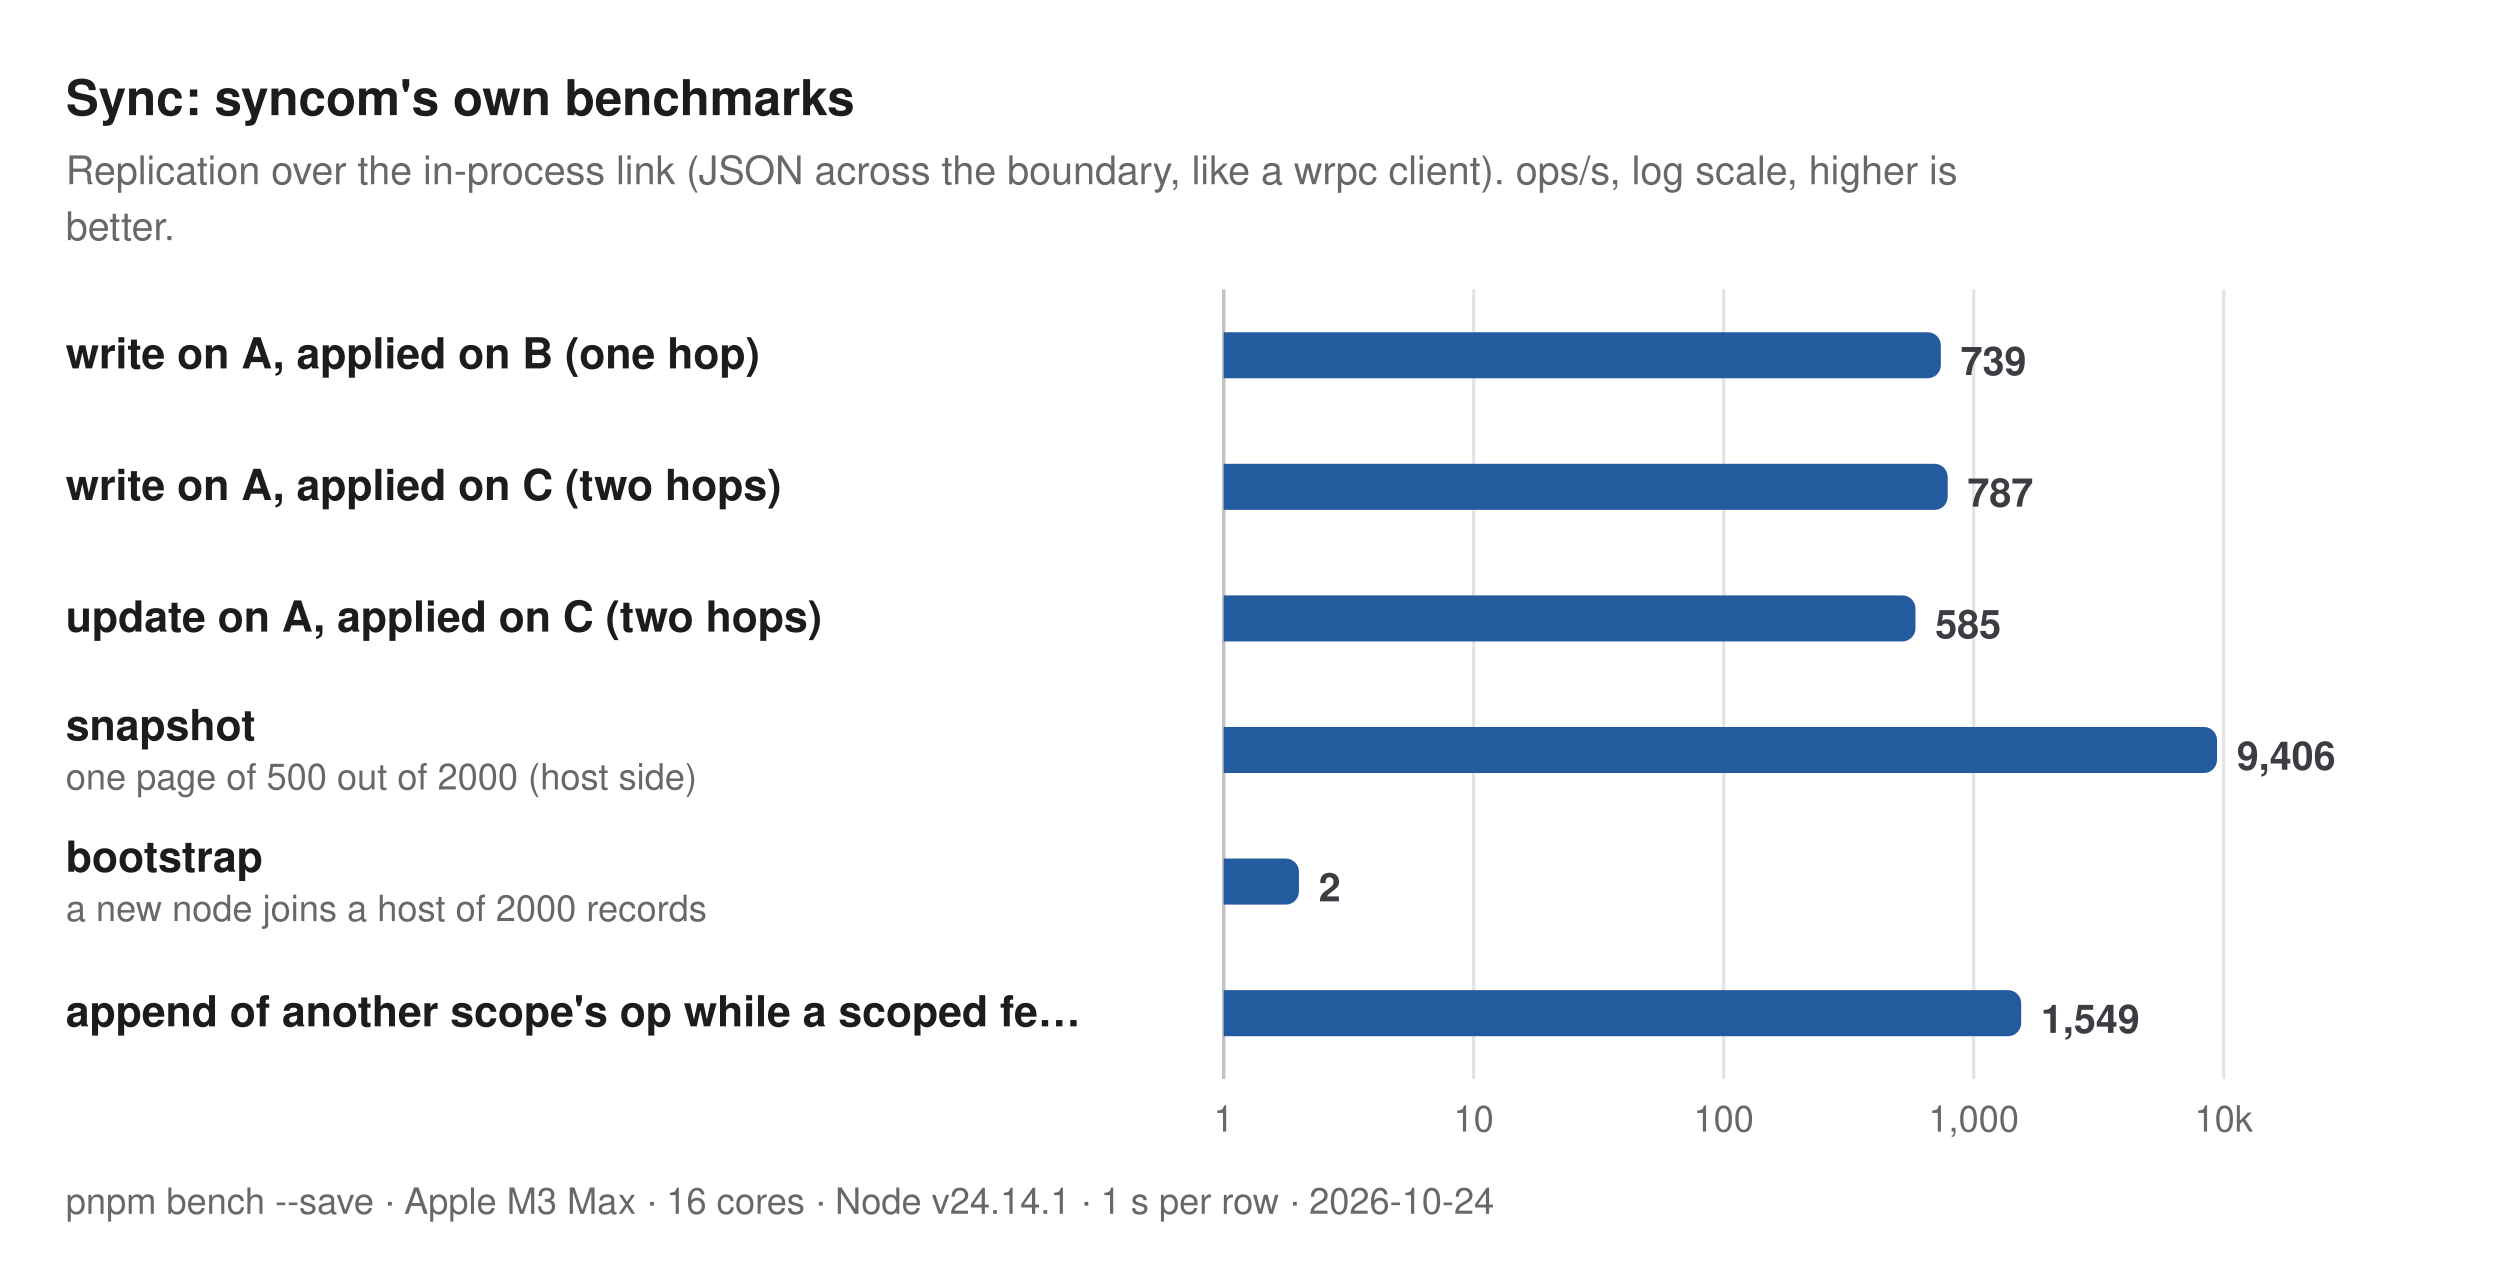
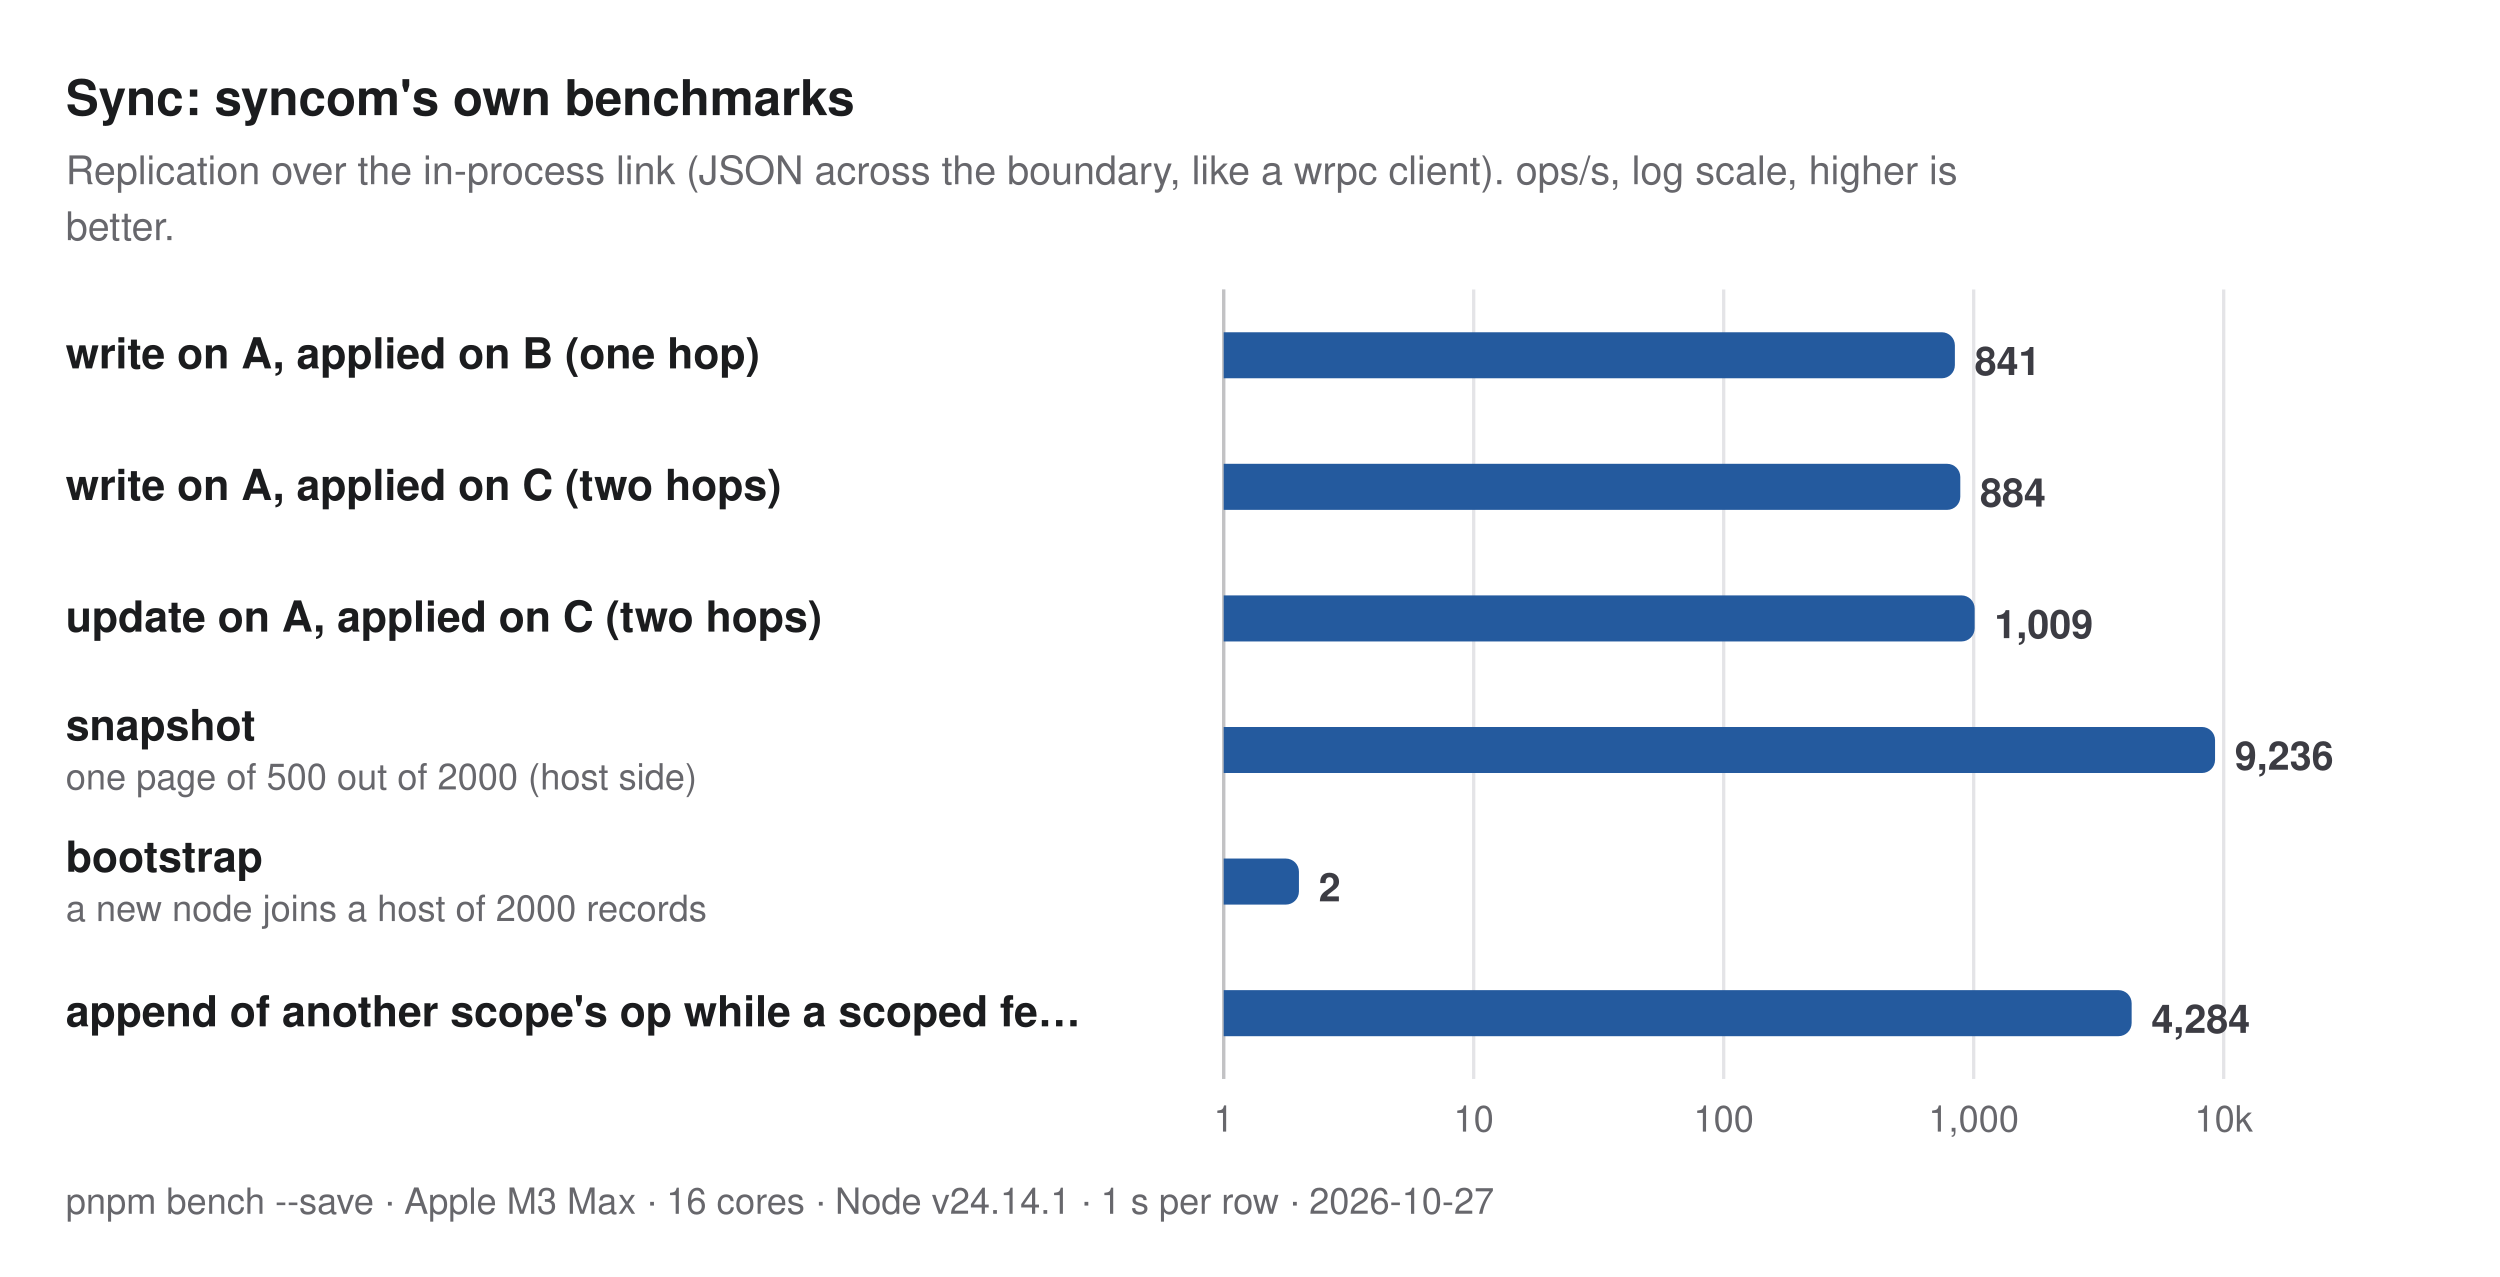
<svg xmlns="http://www.w3.org/2000/svg" width="760" height="388" viewBox="0 0 760 388" role="img" aria-label="Sync: syncom's own benchmarks. Replication over the in-process link (JSON across the boundary, like a wrpc client). ops/s, log scale, higher is better.">
  <style>
  text { font-family: -apple-system, BlinkMacSystemFont, "Segoe UI", Helvetica, Arial, sans-serif; }
  .title { font-size: 15px; font-weight: 700; fill: #1b1c1e; }
  .subtitle, .caption { font-size: 12px; fill: #67676c; }
  .caption { font-size: 11px; }
  .group { font-size: 11px; font-weight: 600; letter-spacing: 0.06em; fill: #67676c; }
  .label { font-size: 13px; font-weight: 600; fill: #1b1c1e; }
  .label.primary, .label.secondary { font-weight: 700; }
  .sublabel { font-size: 11px; fill: #67676c; }
  .value { font-size: 12px; font-weight: 600; fill: #3c3c43; font-variant-numeric: tabular-nums; }
  .value.small { font-size: 10px; }
  .legend { font-size: 11px; fill: #3c3c43; }
  .tick { font-size: 11px; fill: #67676c; font-variant-numeric: tabular-nums; }
  .grid { stroke: #e4e4e7; stroke-width: 1; }
  .axis { stroke: #c2c2c4; stroke-width: 1; }
  .ref { stroke: #67676c; stroke-width: 1; stroke-dasharray: 3 3; }
  .bar { fill: #c4c6cc; }
  .bar.primary { fill: #245a9e; }
  .bar.secondary { fill: #5e9be6; }
  @media (prefers-color-scheme: dark) {
    .title, .label { fill: #dfdfd6; }
    .subtitle, .caption, .group, .sublabel, .tick { fill: #98989f; }
    .value, .legend { fill: #c2c2c4; }
    .grid { stroke: #2e2e32; }
    .axis { stroke: #48484c; }
    .ref { stroke: #98989f; }
    .bar { fill: #46474e; }
    .bar.primary { fill: #8dbcf2; }
    .bar.secondary { fill: #3d7bd0; }
  }
</style>
  <text class="title" x="20" y="35">Sync: syncom's own benchmarks</text>
  <text class="subtitle" x="20" y="56">Replication over the in-process link (JSON across the boundary, like a wrpc client). ops/s, log scale, higher is</text>
  <text class="subtitle" x="20" y="73">better.</text>
  <line class="grid" x1="372" y1="88" x2="372" y2="328" />
  <text class="tick" x="372" y="344" text-anchor="middle">1</text>
  <line class="grid" x1="448" y1="88" x2="448" y2="328" />
  <text class="tick" x="448" y="344" text-anchor="middle">10</text>
  <line class="grid" x1="524" y1="88" x2="524" y2="328" />
  <text class="tick" x="524" y="344" text-anchor="middle">100</text>
  <line class="grid" x1="600" y1="88" x2="600" y2="328" />
  <text class="tick" x="600" y="344" text-anchor="middle">1,000</text>
  <line class="grid" x1="676" y1="88" x2="676" y2="328" />
  <text class="tick" x="676" y="344" text-anchor="middle">10k</text>
  <line class="axis" x1="372" y1="88" x2="372" y2="328" />
  <g>
    <text class="label primary" x="20" y="112">write on A, applied on B (one hop)</text>
-     <path class="bar primary" d="M372,101H586.017A4,4 0 0 1 590.017,105V111A4,4 0 0 1 586.017,115H372Z" />
-     <text class="value" x="596.017" y="114">739</text>
+     <path class="bar primary" d="M372,101H590.284A4,4 0 0 1 594.284,105V111A4,4 0 0 1 590.284,115H372Z" />
+     <text class="value" x="600.284" y="114">841</text>
  </g>
  <g>
    <text class="label primary" x="20" y="152">write on A, applied on C (two hops)</text>
-     <path class="bar primary" d="M372,141H588.094A4,4 0 0 1 592.094,145V151A4,4 0 0 1 588.094,155H372Z" />
-     <text class="value" x="598.094" y="154">787</text>
+     <path class="bar primary" d="M372,141H591.93A4,4 0 0 1 595.93,145V151A4,4 0 0 1 591.93,155H372Z" />
+     <text class="value" x="601.93" y="154">884</text>
  </g>
  <g>
    <text class="label primary" x="20" y="192">update on A, applied on C (two hops)</text>
-     <path class="bar primary" d="M372,181H578.304A4,4 0 0 1 582.304,185V191A4,4 0 0 1 578.304,195H372Z" />
-     <text class="value" x="588.304" y="194">585</text>
+     <path class="bar primary" d="M372,181H596.296A4,4 0 0 1 600.296,185V191A4,4 0 0 1 596.296,195H372Z" />
+     <text class="value" x="606.296" y="194">1,009</text>
  </g>
  <g>
    <text class="label primary" x="20" y="225">snapshot</text>
    <text class="sublabel" x="20" y="240">one page of 500 out of 2000 (host side)</text>
-     <path class="bar primary" d="M372,221H669.979A4,4 0 0 1 673.979,225V231A4,4 0 0 1 669.979,235H372Z" />
-     <text class="value" x="679.979" y="234">9,406</text>
+     <path class="bar primary" d="M372,221H669.377A4,4 0 0 1 673.377,225V231A4,4 0 0 1 669.377,235H372Z" />
+     <text class="value" x="679.377" y="234">9,236</text>
  </g>
  <g>
    <text class="label primary" x="20" y="265">bootstrap</text>
    <text class="sublabel" x="20" y="280">a new node joins a host of 2000 records</text>
    <path class="bar primary" d="M372,261H390.878A4,4 0 0 1 394.878,265V271A4,4 0 0 1 390.878,275H372Z" />
    <text class="value" x="400.878" y="274">2</text>
  </g>
  <g>
    <text class="label primary" x="20" y="312">append of another scope's op while a scoped fe…</text>
-     <path class="bar primary" d="M372,301H610.444A4,4 0 0 1 614.444,305V311A4,4 0 0 1 610.444,315H372Z" />
-     <text class="value" x="620.444" y="314">1,549</text>
+     <path class="bar primary" d="M372,301H644.021A4,4 0 0 1 648.021,305V311A4,4 0 0 1 644.021,315H372Z" />
+     <text class="value" x="654.021" y="314">4,284</text>
  </g>
-   <text class="caption" x="20" y="369">pnpm bench --save · Apple M3 Max · 16 cores · Node v24.14.1 · 1 s per row · 2026-10-24</text>
+   <text class="caption" x="20" y="369">pnpm bench --save · Apple M3 Max · 16 cores · Node v24.14.1 · 1 s per row · 2026-10-27</text>
</svg>
